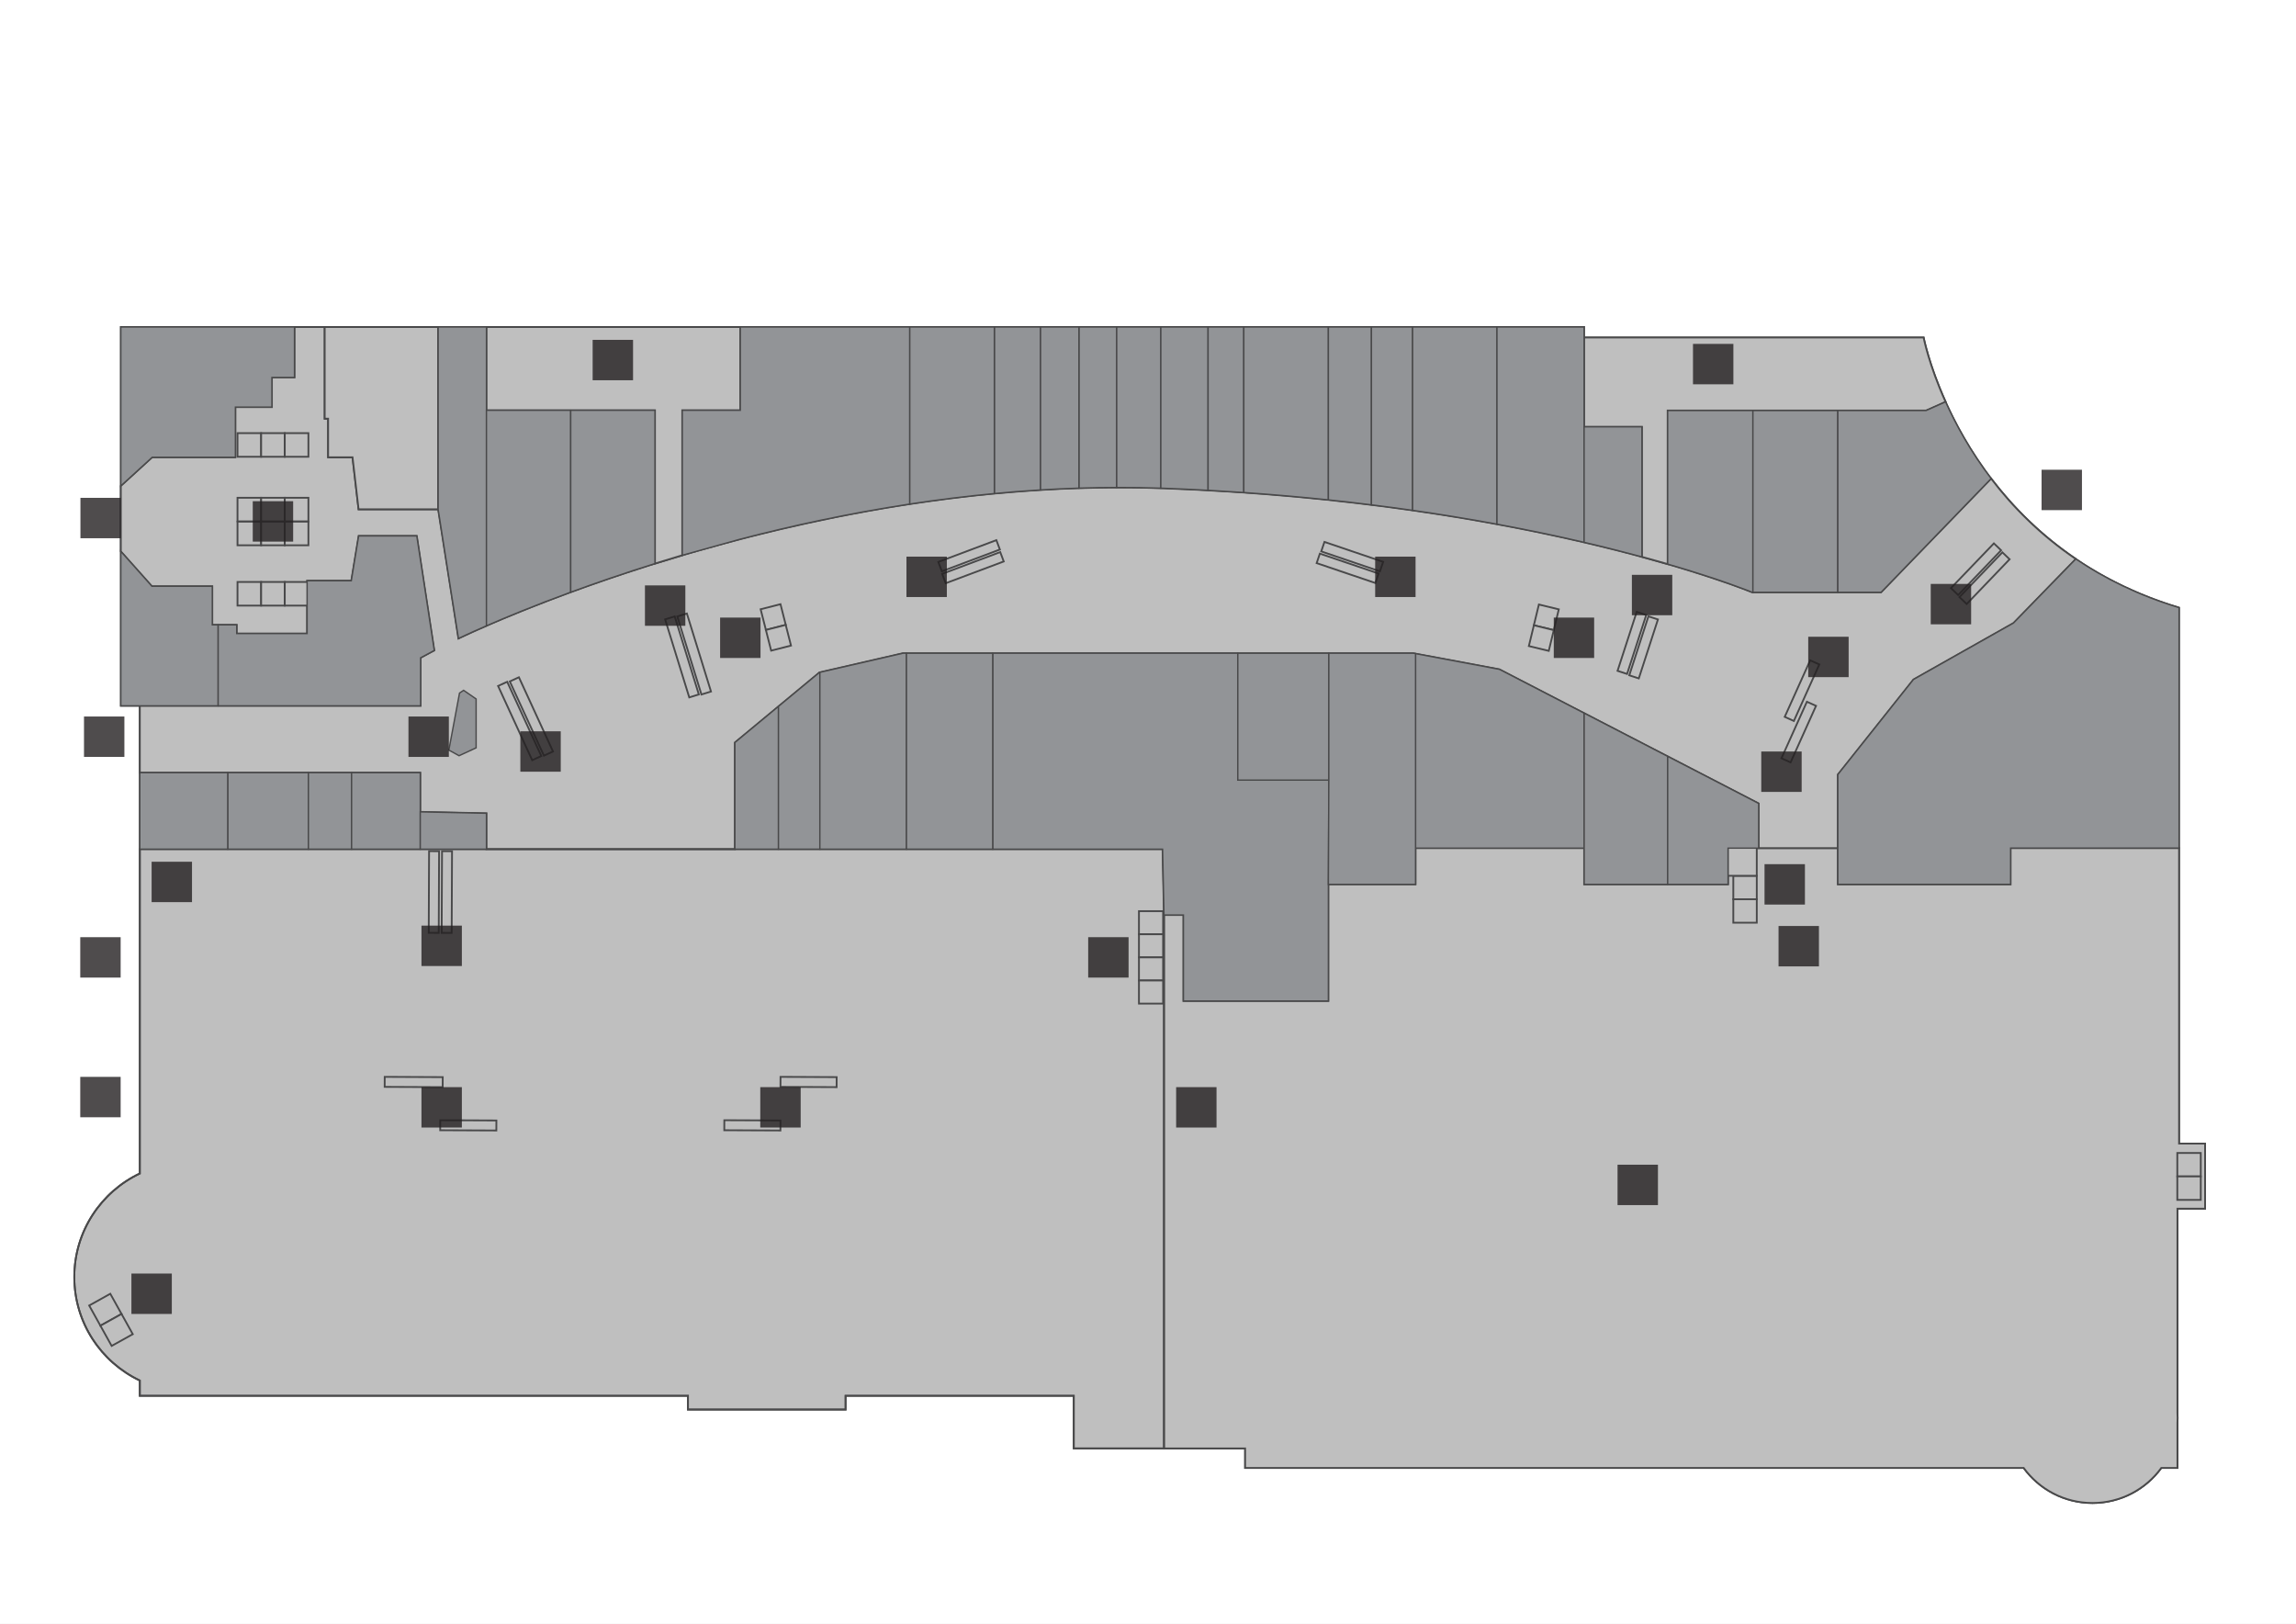
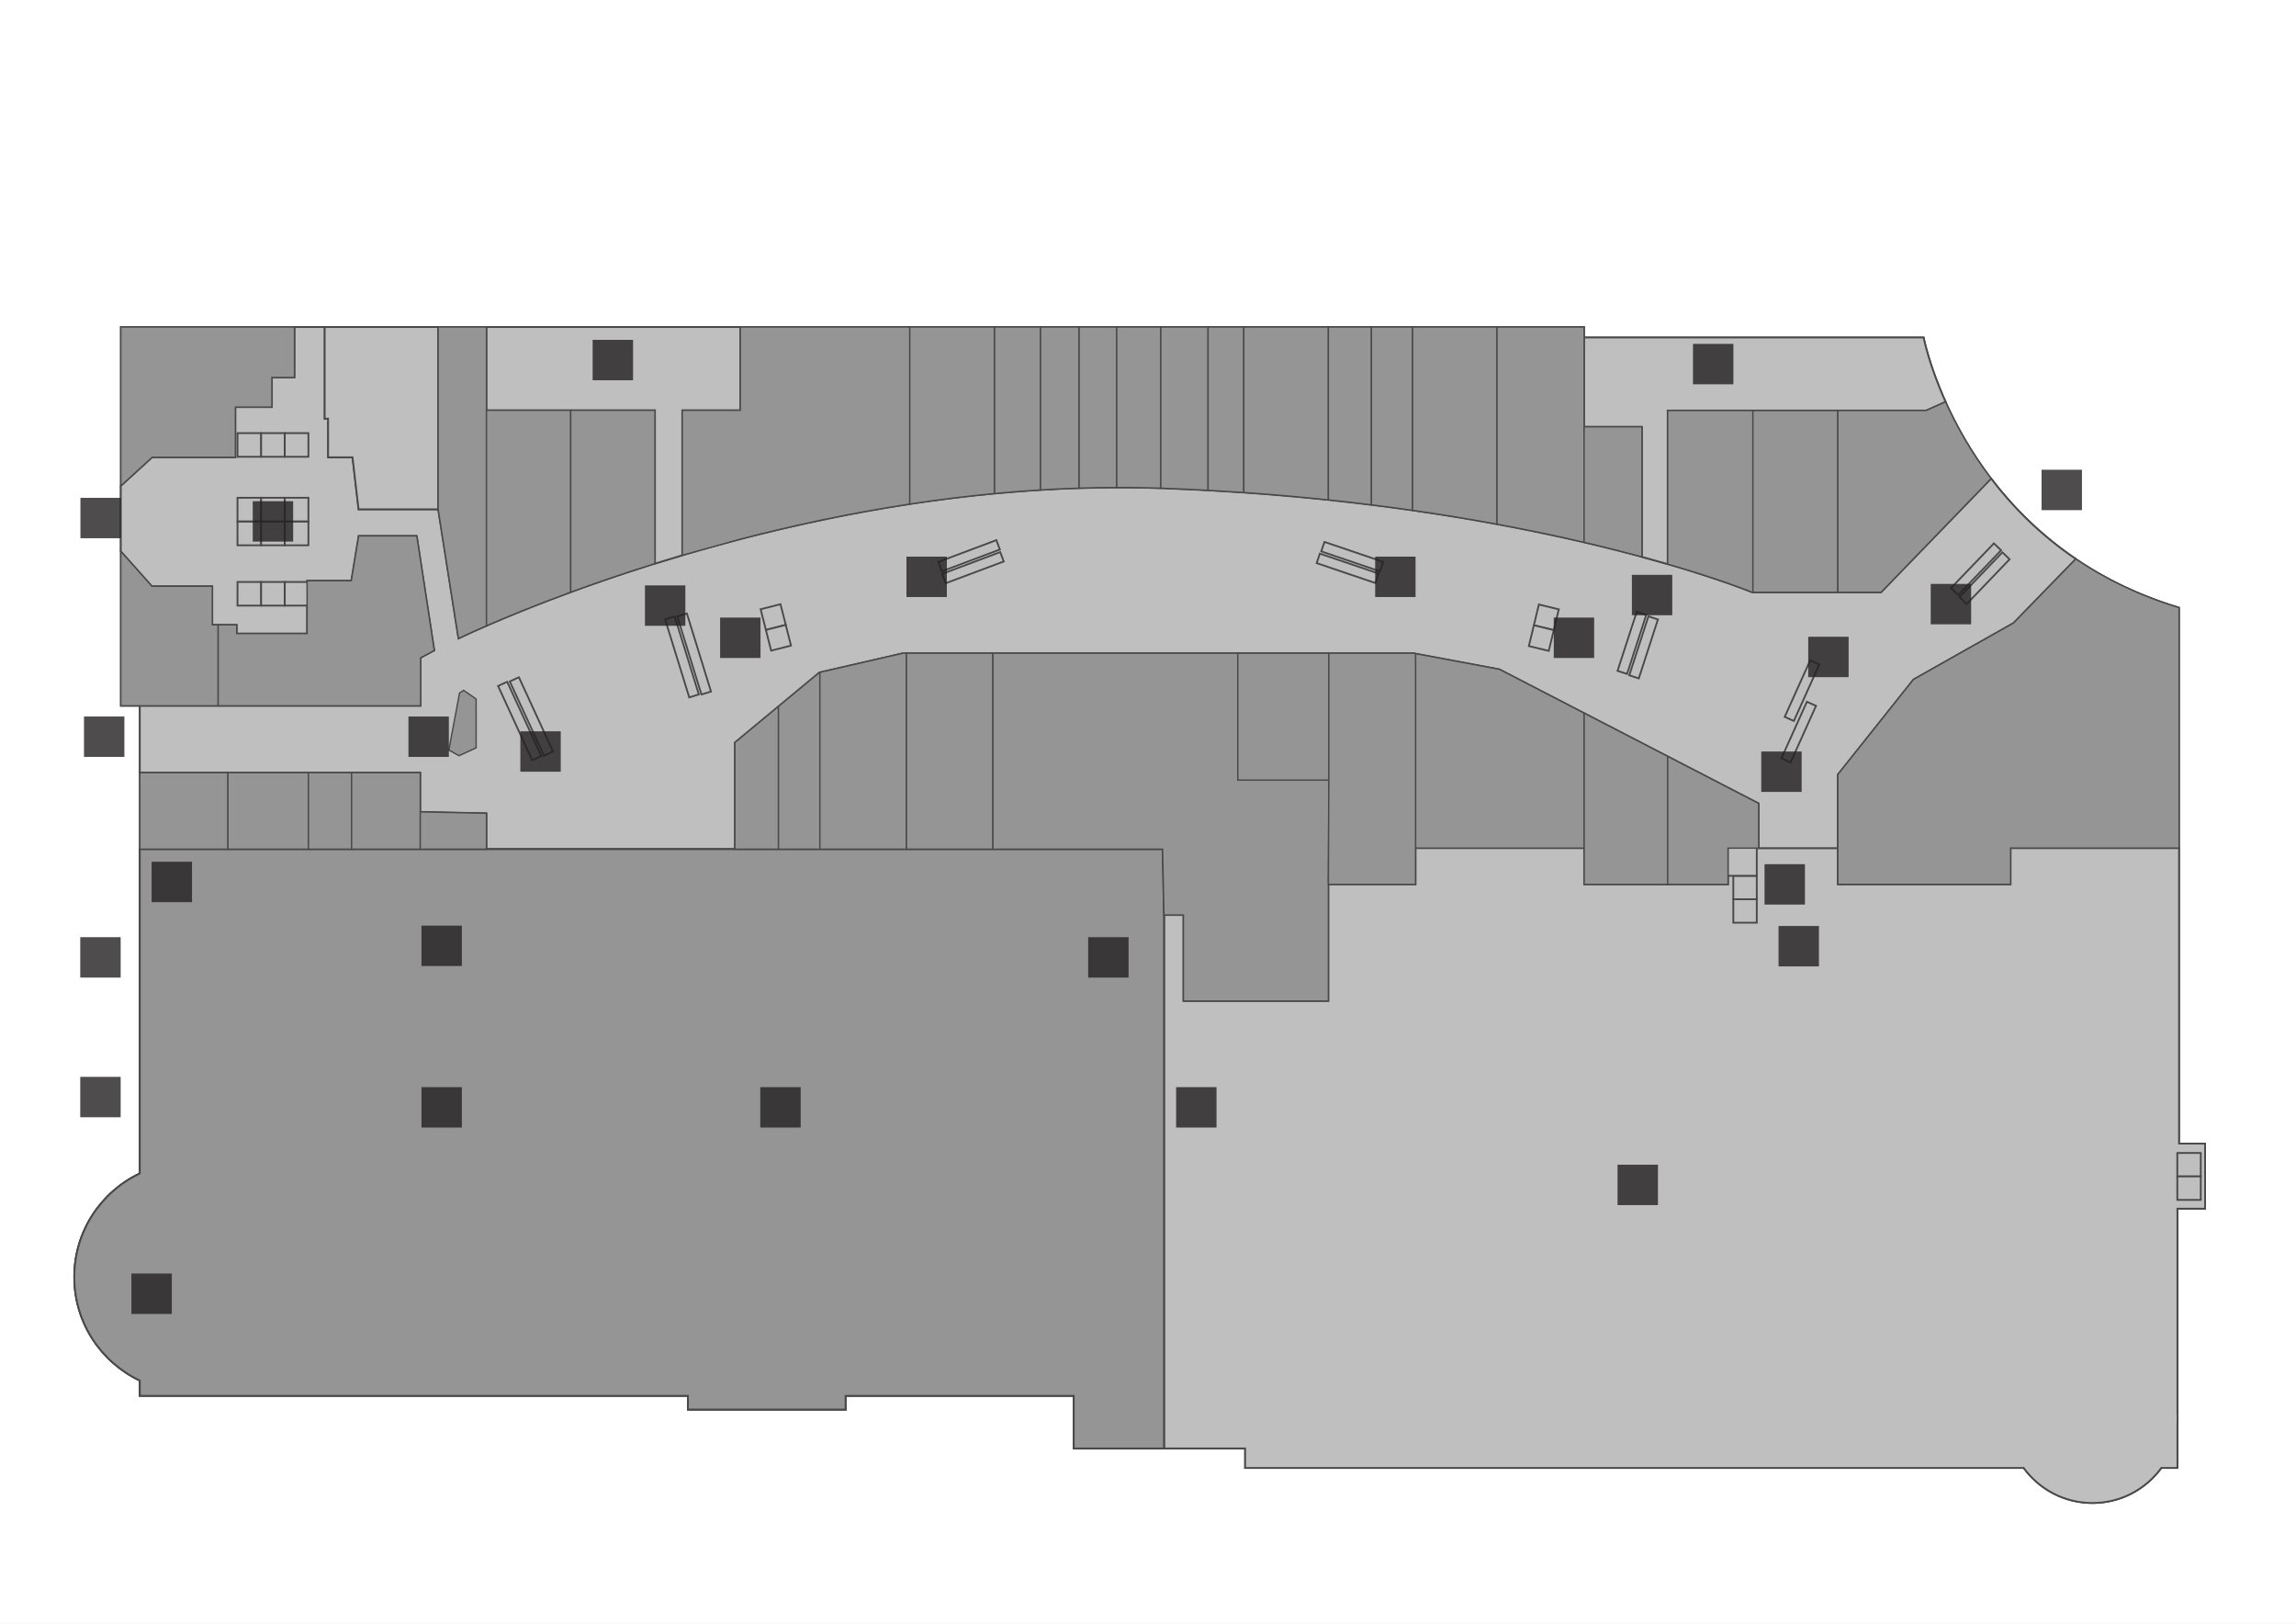
<svg xmlns="http://www.w3.org/2000/svg" version="1.1" id="Layer_1" x="0px" y="0px" width="841.89px" height="595.281px" viewBox="0 0 841.89 595.281" enable-background="new 0 0 841.89 595.281" xml:space="preserve">
  <g id="background">
    <rect fill="#FFFFFF" width="841.89" height="595.281" />
  </g>
  <g id="etc">
    <path fill="#BFBFBF" stroke="#49494A" stroke-width="0.66" stroke-miterlimit="10" d="M808.558,443.117v-23.863h-9.545V222.769   c-79.35-23.864-93.668-99.037-93.668-99.037H580.853v-3.843H44.302v138.875h6.96v171.458   c-14.196,6.732-24.017,21.189-24.017,37.947s9.82,31.217,24.017,37.949v5.605h200.991v5.037h57.805v-5.037h83.657v19.291h62.843   v7.158h285.479c5.676,7.785,14.859,12.85,25.229,12.85c10.371,0,19.557-5.064,25.23-12.85h5.918v-16.498   c0.037-0.615,0.061-1.236,0.061-1.861s-0.021-1.248-0.061-1.863v-74.836h10.145V443.117z" />
    <rect x="417.626" y="334.044" fill="#BFBFBF" stroke="#49494A" stroke-width="0.66" stroke-miterlimit="10" width="8.858" height="8.472" />
    <rect x="417.626" y="342.516" fill="#BFBFBF" stroke="#49494A" stroke-width="0.66" stroke-miterlimit="10" width="8.858" height="8.476" />
    <rect x="417.626" y="350.99" fill="#BFBFBF" stroke="#49494A" stroke-width="0.66" stroke-miterlimit="10" width="8.858" height="8.475" />
    <rect x="417.626" y="359.464" fill="#BFBFBF" stroke="#49494A" stroke-width="0.66" stroke-miterlimit="10" width="8.858" height="8.475" />
    <rect x="34.191" y="475.947" transform="matrix(-0.8738 0.4863 -0.4863 -0.8738 305.8929 880.9758)" fill="#BFBFBF" stroke="#49494A" stroke-width="0.66" stroke-miterlimit="10" width="8.859" height="8.474" />
    <rect x="38.346" y="483.353" transform="matrix(-0.8739 0.4862 -0.4862 -0.8739 317.2005 892.8861)" fill="#BFBFBF" stroke="#49494A" stroke-width="0.66" stroke-miterlimit="10" width="8.859" height="8.475" />
    <path fill="#BFBFBF" stroke="#49494A" stroke-width="0.66" stroke-miterlimit="10" d="M808.558,443.117v-23.863h-9.545V310.932   H737.25v13.289H673.89v-13.289h-40.25v13.289h-52.768v-13.289h-61.82v13.289h-31.969v42.753h-53.152v-31.518h-7.125v195.561h29.752   v7.158h285.48c5.674,7.785,14.857,12.85,25.229,12.85s19.557-5.064,25.229-12.85h5.92v-16.498c0.037-0.615,0.061-1.236,0.061-1.861   s-0.023-1.248-0.061-1.863v-74.836H808.558L808.558,443.117z" />
    <path fill="#BFBFBF" stroke="#49494A" stroke-width="0.66" stroke-miterlimit="10" d="M701.623,249.113l36.686-20.703   l22.848-23.481c-13.084-8.871-23.232-19.208-31.057-29.479l-40.352,41.694H642.5c0,0-79.73-33.125-215.693-38.131   c-135.964-5.008-258.704,55.079-258.704,55.079l-7.447-47.375h-29.176l-2.215-19.066h-8.955v-14.155h-1.252V119.89h-11.073v18.488   h-8.281v10.881H86.317v18.392H55.793l-11.491,10.495v23.999l11.395,12.786h22.147v14.155h8.955v3.178h25.806v-19.355h16.209   l2.696-16.434h21.312l6.42,41.983l-5.007,2.696v17.611H51.263v24.5h102.844v14.38l24.265,0.515v13.159h91.092v-39.094   l31.006-25.699l30.621-7.041h187.127l31.582,5.906l95.072,49.173v16.369h29.018V283.97L701.623,249.113z" />
    <path fill="#BFBFBF" stroke="#49494A" stroke-width="0.66" stroke-miterlimit="10" d="M706.244,150.51l7.158-3.193   c-6.172-13.716-8.059-23.585-8.059-23.585h-124.49v32.748h21.203v47.676c3.35,0.907,6.488,1.792,9.438,2.646V150.51H706.244z" />
    <rect x="279.605" y="222.491" transform="matrix(-0.2468 -0.9691 0.9691 -0.2468 134.2316 556.8279)" fill="#BFBFBF" stroke="#49494A" stroke-width="0.66" stroke-miterlimit="10" width="7.832" height="7.511" />
    <rect x="281.54" y="230.052" transform="matrix(-0.2469 -0.969 0.969 -0.2469 129.3577 568.1484)" fill="#BFBFBF" stroke="#49494A" stroke-width="0.66" stroke-miterlimit="10" width="7.83" height="7.51" />
    <rect x="563.063" y="222.582" transform="matrix(0.2352 -0.972 0.972 0.2352 213.6477 724.1846)" fill="#BFBFBF" stroke="#49494A" stroke-width="0.66" stroke-miterlimit="10" width="7.831" height="7.511" />
    <rect x="561.212" y="230.191" transform="matrix(0.2352 -0.972 0.972 0.2352 204.853 728.2147)" fill="#BFBFBF" stroke="#49494A" stroke-width="0.66" stroke-miterlimit="10" width="7.832" height="7.509" />
    <rect x="635.566" y="321.074" fill="#BFBFBF" stroke="#49494A" stroke-width="0.66" stroke-miterlimit="10" width="8.602" height="8.604" />
    <rect x="633.513" y="310.804" fill="#BFBFBF" stroke="#49494A" stroke-width="0.66" stroke-miterlimit="10" width="10.654" height="10.271" />
    <rect x="635.566" y="329.677" fill="#BFBFBF" stroke="#49494A" stroke-width="0.66" stroke-miterlimit="10" width="8.602" height="8.601" />
    <rect x="798.367" y="422.697" fill="#BFBFBF" stroke="#49494A" stroke-width="0.66" stroke-miterlimit="10" width="8.602" height="8.602" />
    <rect x="798.367" y="431.298" fill="#BFBFBF" stroke="#49494A" stroke-width="0.66" stroke-miterlimit="10" width="8.602" height="8.602" />
    <rect x="248.236" y="225.866" transform="matrix(-0.9554 0.2954 -0.2954 -0.9554 560.1274 397.0597)" fill="#BFBFBF" stroke="#49494A" stroke-width="0.66" stroke-miterlimit="10" width="3.671" height="29.947" />
    <rect x="252.696" y="224.805" transform="matrix(-0.9554 0.2954 -0.2954 -0.9554 568.5392 393.6591)" fill="#BFBFBF" stroke="#49494A" stroke-width="0.66" stroke-miterlimit="10" width="3.669" height="29.948" />
    <rect x="157.256" y="312.068" transform="matrix(-1 -0.0043 0.0043 -1 316.7892 654.7572)" fill="#BFBFBF" stroke="#49494A" stroke-width="0.66" stroke-miterlimit="10" width="3.671" height="29.948" />
    <rect x="162.025" y="312.067" transform="matrix(-1 -0.0045 0.0045 -1 326.2372 654.8201)" fill="#BFBFBF" stroke="#49494A" stroke-width="0.66" stroke-miterlimit="10" width="3.669" height="29.948" />
    <rect x="169.876" y="402.271" transform="matrix(-0.0045 1 -1 -0.0045 585.0477 242.7201)" fill="#BFBFBF" stroke="#49494A" stroke-width="0.66" stroke-miterlimit="10" width="3.671" height="20.586" />
    <rect x="274.041" y="402.269" transform="matrix(-0.0045 1 -1 -0.0045 689.6829 138.5542)" fill="#BFBFBF" stroke="#49494A" stroke-width="0.66" stroke-miterlimit="10" width="3.671" height="20.586" />
    <rect x="294.644" y="386.373" transform="matrix(-0.0045 1 -1 -0.0045 694.4823 101.9845)" fill="#BFBFBF" stroke="#49494A" stroke-width="0.66" stroke-miterlimit="10" width="3.671" height="20.586" />
    <rect x="149.871" y="386.057" transform="matrix(-0.0047 1 -1 -0.0047 549.103 246.8387)" fill="#BFBFBF" stroke="#49494A" stroke-width="0.66" stroke-miterlimit="10" width="3.67" height="21.277" />
    <rect x="354.915" y="196.746" transform="matrix(0.3512 0.9363 -0.9363 0.3512 426.3275 -199.0007)" fill="#BFBFBF" stroke="#49494A" stroke-width="0.66" stroke-miterlimit="10" width="3.671" height="22.729" />
    <rect x="353.509" y="192.365" transform="matrix(0.3515 0.9362 -0.9362 0.3515 421.1752 -200.5488)" fill="#BFBFBF" stroke="#49494A" stroke-width="0.66" stroke-miterlimit="10" width="3.67" height="22.731" />
    <rect x="492.284" y="196.985" transform="matrix(-0.3209 0.9471 -0.9471 -0.3209 850.0267 -192.7641)" fill="#BFBFBF" stroke="#49494A" stroke-width="0.66" stroke-miterlimit="10" width="3.67" height="22.729" />
    <rect x="494.002" y="192.727" transform="matrix(-0.3215 0.9469 -0.9469 -0.3215 848.4855 -199.8232)" fill="#BFBFBF" stroke="#49494A" stroke-width="0.66" stroke-miterlimit="10" width="3.67" height="22.73" />
    <rect x="600.809" y="225.973" transform="matrix(0.9512 0.3087 -0.3087 0.9512 102.7055 -174.4513)" fill="#BFBFBF" stroke="#49494A" stroke-width="0.66" stroke-miterlimit="10" width="3.669" height="22.731" />
    <rect x="658.922" y="241.802" transform="matrix(0.9119 0.4105 -0.4105 0.9119 162.1386 -248.9012)" fill="#BFBFBF" stroke="#49494A" stroke-width="0.66" stroke-miterlimit="10" width="3.671" height="22.732" />
    <rect x="657.723" y="256.985" transform="matrix(0.9119 0.4105 -0.4105 0.9119 168.2647 -247.071)" fill="#BFBFBF" stroke="#49494A" stroke-width="0.66" stroke-miterlimit="10" width="3.671" height="22.732" />
    <rect x="596.535" y="224.305" transform="matrix(0.9511 0.309 -0.309 0.9511 102.0851 -173.3388)" fill="#BFBFBF" stroke="#49494A" stroke-width="0.66" stroke-miterlimit="10" width="3.67" height="22.731" />
    <rect x="725.863" y="200.599" transform="matrix(0.7215 0.6924 -0.6924 0.7215 349.4103 -444.8243)" fill="#BFBFBF" stroke="#49494A" stroke-width="0.66" stroke-miterlimit="10" width="3.671" height="22.733" />
    <rect x="722.711" y="197.275" transform="matrix(0.7213 0.6927 -0.6927 0.7213 346.4708 -443.7061)" fill="#BFBFBF" stroke="#49494A" stroke-width="0.66" stroke-miterlimit="10" width="3.669" height="22.732" />
    <rect x="188.742" y="249.359" transform="matrix(-0.9086 0.4178 -0.4178 -0.9086 474.1576 424.8752)" fill="#BFBFBF" stroke="#49494A" stroke-width="0.66" stroke-miterlimit="10" width="3.671" height="29.947" />
    <rect x="193.016" y="247.714" transform="matrix(-0.9086 0.4177 -0.4177 -0.9086 481.6215 419.9563)" fill="#BFBFBF" stroke="#49494A" stroke-width="0.66" stroke-miterlimit="10" width="3.669" height="29.947" />
    <rect x="87.087" y="182.49" fill="#BFBFBF" stroke="#49494A" stroke-width="0.66" stroke-miterlimit="10" width="8.667" height="8.666" />
    <rect x="95.754" y="182.49" fill="#BFBFBF" stroke="#49494A" stroke-width="0.66" stroke-miterlimit="10" width="8.666" height="8.666" />
    <rect x="104.42" y="182.49" fill="#BFBFBF" stroke="#49494A" stroke-width="0.66" stroke-miterlimit="10" width="8.667" height="8.666" />
    <rect x="87.087" y="158.791" fill="#BFBFBF" stroke="#49494A" stroke-width="0.66" stroke-miterlimit="10" width="8.667" height="8.667" />
    <rect x="95.754" y="158.791" fill="#BFBFBF" stroke="#49494A" stroke-width="0.66" stroke-miterlimit="10" width="8.666" height="8.667" />
    <rect x="104.42" y="158.791" fill="#BFBFBF" stroke="#49494A" stroke-width="0.66" stroke-miterlimit="10" width="8.667" height="8.667" />
    <rect x="87.087" y="191.242" fill="#BFBFBF" stroke="#49494A" stroke-width="0.66" stroke-miterlimit="10" width="8.667" height="8.666" />
    <rect x="95.754" y="191.242" fill="#BFBFBF" stroke="#49494A" stroke-width="0.66" stroke-miterlimit="10" width="8.666" height="8.666" />
    <rect x="104.42" y="191.242" fill="#BFBFBF" stroke="#49494A" stroke-width="0.66" stroke-miterlimit="10" width="8.667" height="8.666" />
    <rect x="87.087" y="213.356" fill="#BFBFBF" stroke="#49494A" stroke-width="0.66" stroke-miterlimit="10" width="8.667" height="8.666" />
    <rect x="95.754" y="213.356" fill="#BFBFBF" stroke="#49494A" stroke-width="0.66" stroke-miterlimit="10" width="8.666" height="8.666" />
    <rect x="104.42" y="213.356" fill="#BFBFBF" stroke="#49494A" stroke-width="0.66" stroke-miterlimit="10" width="8.667" height="8.666" />
    <path fill="#BFBFBF" stroke="#49494A" stroke-width="0.66" stroke-miterlimit="10" d="M271.455,150.416v-30.527h-93.083v30.527   h61.794v56.197c3.247-1.015,6.583-2.03,10-3.04v-53.157H271.455z" />
    <polygon fill="#BFBFBF" stroke="#49494A" stroke-width="0.66" stroke-miterlimit="10" points="120.309,153.495 120.309,167.65    129.264,167.65 131.479,186.716 160.655,186.716 160.655,119.889 119.057,119.889 119.057,153.495  " />
    <path fill="none" stroke="#49494A" stroke-width="0.66" stroke-miterlimit="10" d="M51.263,311.317v118.905   c-14.196,6.732-24.017,21.189-24.017,37.947s9.82,31.217,24.017,37.949v5.605h200.991v5.037h57.805v-5.037h83.657v19.291h33.09   V335.455l-0.514-24.14H51.263V311.317z" />
  </g>
  <g id="rooms">
-     <polygon id="r100" fill="#929497" stroke="#49494A" stroke-width="0.5" stroke-miterlimit="10" points="86.317,167.65    86.317,149.258 99.702,149.258 99.702,138.377 107.983,138.377 107.983,119.889 44.302,119.889 44.302,178.145 55.793,167.65  " />
-     <path id="r121-123" fill="#929497" stroke="#49494A" stroke-width="0.5" stroke-miterlimit="10" d="M761.154,204.929   l-22.846,23.481l-36.688,20.703l-27.73,34.856v26.961v13.289h63.359v-13.289h61.762v-88.163   C784.248,218.329,771.74,212.108,761.154,204.929z" />
-     <path id="r110-1" fill="#929497" stroke="#49494A" stroke-width="0.5" stroke-miterlimit="10" d="M364.601,119.889v61.054   c5.596-0.531,11.248-0.974,16.948-1.323v-59.731H364.601z" />
-     <path id="r111-2" fill="#929497" stroke="#49494A" stroke-width="0.5" stroke-miterlimit="10" d="M395.605,119.889v59.071   c4.599-0.148,9.223-0.229,13.867-0.24v-58.831H395.605z" />
-     <path id="r110-2-111-1" fill="#929497" stroke="#49494A" stroke-width="0.5" stroke-miterlimit="10" d="M381.549,119.889v59.731   c4.655-0.286,9.342-0.508,14.059-0.66v-59.071H381.549z" />
-     <path id="r112-1" fill="#929497" stroke="#49494A" stroke-width="0.5" stroke-miterlimit="10" d="M409.473,119.889v58.831   c5.366-0.013,10.761,0.069,16.177,0.254v-59.085H409.473z" />
-     <path id="r106-108" fill="#929497" stroke="#49494A" stroke-width="0.5" stroke-miterlimit="10" d="M271.455,119.889v30.527   h-21.288v53.157l21.288-5.917c19.022-4.945,39.947-9.476,62.14-12.865v-64.902H271.455z" />
-     <path id="r109" fill="#929497" stroke="#49494A" stroke-width="0.5" stroke-miterlimit="10" d="M333.595,119.889v64.902   c10.095-1.542,20.448-2.848,31.006-3.848v-61.054H333.595z" />
-     <path id="r112-1_1_" fill="#929497" stroke="#49494A" stroke-width="0.5" stroke-miterlimit="10" d="M425.65,119.889v59.085   c0.385,0.013,0.77,0.024,1.154,0.039c5.488,0.202,10.873,0.455,16.178,0.744v-59.868H425.65L425.65,119.889z" />
-     <path id="r104-2" fill="#929497" stroke="#49494A" stroke-width="0.5" stroke-miterlimit="10" d="M160.655,119.889v66.827   l7.447,47.375c0,0,3.608-1.766,10.271-4.667V119.889H160.655z" />
-     <path id="r112-2" fill="#929497" stroke="#49494A" stroke-width="0.5" stroke-miterlimit="10" d="M442.982,119.889v59.868   c4.43,0.242,8.797,0.512,13.096,0.81v-60.678H442.982z" />
-     <path id="r115" fill="#929497" stroke="#49494A" stroke-width="0.5" stroke-miterlimit="10" d="M517.896,119.889v67.198   c11.016,1.578,21.352,3.294,31.008,5.079v-72.277H517.896z" />
-     <path id="r113" fill="#929497" stroke="#49494A" stroke-width="0.5" stroke-miterlimit="10" d="M456.078,119.889v60.678   c10.752,0.745,21.094,1.656,31.006,2.7V119.89L456.078,119.889L456.078,119.889z" />
-     <path id="r114-1" fill="#929497" stroke="#49494A" stroke-width="0.5" stroke-miterlimit="10" d="M487.083,119.889v63.377   c5.391,0.567,10.656,1.173,15.793,1.812v-65.189H487.083z" />
-     <path id="r114-2" fill="#929497" stroke="#49494A" stroke-width="0.5" stroke-miterlimit="10" d="M502.876,119.889v65.189   c5.135,0.639,10.145,1.31,15.021,2.009v-67.198H502.876L502.876,119.889z" />
-     <polygon id="r134-2" fill="#929497" stroke="#49494A" stroke-width="0.5" stroke-miterlimit="10" points="269.464,272.223    269.464,311.317 285.447,311.317 285.447,258.976  " />
-     <polygon id="r134-1" fill="#929497" stroke="#49494A" stroke-width="0.5" stroke-miterlimit="10" points="300.471,246.524    285.447,258.976 285.447,311.317 300.625,311.317 300.625,246.489  " />
-     <polygon id="r129-131" fill="#929497" stroke="#49494A" stroke-width="0.5" stroke-miterlimit="10" points="453.875,286    453.875,239.483 364,239.483 364,311.317 426.292,311.317 426.806,335.457 433.931,335.457 433.931,366.974 487.083,366.974    487.083,324.221 487.25,286  " />
+     <path id="central-department-store" fill="#959595" stroke="#49494A" stroke-width="0.66" stroke-miterlimit="10" d="M51.263,311.317v118.905   c-14.196,6.732-24.017,21.189-24.017,37.947s9.82,31.217,24.017,37.949v5.605h200.991v5.037h57.805v-5.037h83.657v19.291h33.09   V335.455l-0.514-24.14H51.263V311.317z" />
+     <polygon id="r100" fill="#959595" stroke="#49494A" stroke-width="0.5" stroke-miterlimit="10" points="86.317,167.65    86.317,149.258 99.702,149.258 99.702,138.377 107.983,138.377 107.983,119.889 44.302,119.889 44.302,178.145 55.793,167.65  " />
+     <path id="r121-123" fill="#959595" stroke="#49494A" stroke-width="0.5" stroke-miterlimit="10" d="M761.154,204.929   l-22.846,23.481l-36.688,20.703l-27.73,34.856v26.961v13.289h63.359v-13.289h61.762v-88.163   C784.248,218.329,771.74,212.108,761.154,204.929z" />
+     <path id="r110-1" fill="#959595" stroke="#49494A" stroke-width="0.5" stroke-miterlimit="10" d="M364.601,119.889v61.054   c5.596-0.531,11.248-0.974,16.948-1.323v-59.731H364.601z" />
+     <path id="r111-2" fill="#959595" stroke="#49494A" stroke-width="0.5" stroke-miterlimit="10" d="M395.605,119.889v59.071   c4.599-0.148,9.223-0.229,13.867-0.24v-58.831H395.605z" />
+     <path id="r110-2-111-1" fill="#959595" stroke="#49494A" stroke-width="0.5" stroke-miterlimit="10" d="M381.549,119.889v59.731   c4.655-0.286,9.342-0.508,14.059-0.66v-59.071H381.549z" />
+     <path id="r112-1" fill="#959595" stroke="#49494A" stroke-width="0.5" stroke-miterlimit="10" d="M409.473,119.889v58.831   c5.366-0.013,10.761,0.069,16.177,0.254v-59.085H409.473z" />
+     <path id="r106-108" fill="#959595" stroke="#49494A" stroke-width="0.5" stroke-miterlimit="10" d="M271.455,119.889v30.527   h-21.288v53.157l21.288-5.917c19.022-4.945,39.947-9.476,62.14-12.865v-64.902H271.455z" />
+     <path id="r109" fill="#959595" stroke="#49494A" stroke-width="0.5" stroke-miterlimit="10" d="M333.595,119.889v64.902   c10.095-1.542,20.448-2.848,31.006-3.848v-61.054H333.595z" />
+     <path id="r112-1_1_" fill="#959595" stroke="#49494A" stroke-width="0.5" stroke-miterlimit="10" d="M425.65,119.889v59.085   c0.385,0.013,0.77,0.024,1.154,0.039c5.488,0.202,10.873,0.455,16.178,0.744v-59.868H425.65L425.65,119.889z" />
+     <path id="r104-2" fill="#959595" stroke="#49494A" stroke-width="0.5" stroke-miterlimit="10" d="M160.655,119.889v66.827   l7.447,47.375c0,0,3.608-1.766,10.271-4.667V119.889H160.655z" />
+     <path id="r112-2" fill="#959595" stroke="#49494A" stroke-width="0.5" stroke-miterlimit="10" d="M442.982,119.889v59.868   c4.43,0.242,8.797,0.512,13.096,0.81v-60.678H442.982z" />
+     <path id="r115" fill="#959595" stroke="#49494A" stroke-width="0.5" stroke-miterlimit="10" d="M517.896,119.889v67.198   c11.016,1.578,21.352,3.294,31.008,5.079v-72.277H517.896z" />
+     <path id="r113" fill="#959595" stroke="#49494A" stroke-width="0.5" stroke-miterlimit="10" d="M456.078,119.889v60.678   c10.752,0.745,21.094,1.656,31.006,2.7V119.89L456.078,119.889L456.078,119.889z" />
+     <path id="r114-1" fill="#959595" stroke="#49494A" stroke-width="0.5" stroke-miterlimit="10" d="M487.083,119.889v63.377   c5.391,0.567,10.656,1.173,15.793,1.812v-65.189H487.083z" />
+     <path id="r114-2" fill="#959595" stroke="#49494A" stroke-width="0.5" stroke-miterlimit="10" d="M502.876,119.889v65.189   c5.135,0.639,10.145,1.31,15.021,2.009v-67.198H502.876L502.876,119.889z" />
+     <polygon id="r134-2" fill="#959595" stroke="#49494A" stroke-width="0.5" stroke-miterlimit="10" points="269.464,272.223    269.464,311.317 285.447,311.317 285.447,258.976  " />
+     <polygon id="r134-1" fill="#959595" stroke="#49494A" stroke-width="0.5" stroke-miterlimit="10" points="300.471,246.524    285.447,258.976 285.447,311.317 300.625,311.317 300.625,246.489  " />
+     <polygon id="r129-131" fill="#959595" stroke="#49494A" stroke-width="0.5" stroke-miterlimit="10" points="453.875,286    453.875,239.483 364,239.483 364,311.317 426.292,311.317 426.806,335.457 433.931,335.457 433.931,366.974 487.083,366.974    487.083,324.221 487.25,286  " />
    <g id="r132-1-132-2-133">
-       <polygon fill="#929497" stroke="#49494A" stroke-width="0.5" stroke-miterlimit="10" points="331.091,239.483     300.625,246.489 300.625,311.317 332.375,311.317 332.375,239.483  " />
-       <rect x="332.375" y="239.483" fill="#929497" stroke="#49494A" stroke-width="0.5" stroke-miterlimit="10" width="31.625" height="71.834" />
+       <polygon fill="#959595" stroke="#49494A" stroke-width="0.5" stroke-miterlimit="10" points="331.091,239.483     300.625,246.489 300.625,311.317 332.375,311.317 332.375,239.483  " />
+       <rect x="332.375" y="239.483" fill="#959595" stroke="#49494A" stroke-width="0.5" stroke-miterlimit="10" width="31.625" height="71.834" />
    </g>
-     <polygon id="r125-126" fill="#929497" stroke="#49494A" stroke-width="0.5" stroke-miterlimit="10" points="549.802,245.389    549.375,245.31 519.052,239.639 519.052,310.932 549.375,310.932 580.873,310.932 580.873,261.459  " />
-     <polygon id="r124-2" fill="#929497" stroke="#49494A" stroke-width="0.5" stroke-miterlimit="10" points="580.873,261.459    580.873,310.932 580.873,324.221 611.5,324.221 611.5,277.301  " />
-     <polygon id="r124-1" fill="#929497" stroke="#49494A" stroke-width="0.5" stroke-miterlimit="10" points="611.5,277.301    611.5,324.221 633.64,324.221 633.64,310.932 644.875,310.932 644.875,294.563  " />
-     <polygon fill="#929497" stroke="#49494A" stroke-width="0.5" stroke-miterlimit="10" points="164.583,275 168.333,277.056    174.583,274.167 174.583,256.25 170,253.083 168.5,254.083  " />
-     <polygon id="r101-1-101-2" fill="#929497" stroke="#49494A" stroke-width="0.5" stroke-miterlimit="10" points="77.844,229.084    77.844,214.929 61.25,214.929 55.697,214.929 44.302,202.143 44.302,258.765 51.263,258.765 61.25,258.765 80,258.765 80,229.084     " />
-     <polygon id="r102" fill="#929497" stroke="#49494A" stroke-width="0.5" stroke-miterlimit="10" points="154.236,258.765    154.236,241.153 159.243,238.457 152.823,196.474 131.511,196.474 128.814,212.907 112.605,212.907 112.605,232.262    86.799,232.262 86.799,229.084 80,229.084 80,258.765  " />
-     <rect id="r135-3" x="83.5" y="283.264" fill="#929497" stroke="#49494A" stroke-width="0.5" stroke-miterlimit="10" width="29.587" height="28.053" />
-     <rect id="r135-4" x="51.263" y="283.264" fill="#929497" stroke="#49494A" stroke-width="0.5" stroke-miterlimit="10" width="32.237" height="28.053" />
-     <path id="r118" fill="#929497" stroke="#49494A" stroke-width="0.5" stroke-miterlimit="10" d="M611.494,150.51v56.293   c20.275,5.887,31.006,10.341,31.006,10.341h0.25V150.51H611.494z" />
-     <rect id="r119" x="642.75" y="150.51" fill="#929497" stroke="#49494A" stroke-width="0.5" stroke-miterlimit="10" width="31.141" height="66.634" />
-     <path id="r120" fill="#929497" stroke="#49494A" stroke-width="0.5" stroke-miterlimit="10" d="M730.099,175.45   c-7.543-9.903-12.922-19.737-16.697-28.133l-7.156,3.193H673.89v66.634h15.857L730.099,175.45z" />
-     <path id="r116" fill="#929497" stroke="#49494A" stroke-width="0.5" stroke-miterlimit="10" d="M580.853,156.48v-32.748v-3.843   h-31.949v72.277c11.666,2.156,22.316,4.412,31.918,6.65l0.031-0.149V156.48z" />
-     <path id="r117" fill="#929497" stroke="#49494A" stroke-width="0.5" stroke-miterlimit="10" d="M602.056,156.48h-21.203v42.187   l-0.031,0.149c7.777,1.813,14.869,3.614,21.234,5.339V156.48L602.056,156.48z" />
-     <rect id="r128" x="453.875" y="239.483" fill="#929497" stroke="#49494A" stroke-width="0.5" stroke-miterlimit="10" width="33.375" height="46.517" />
-     <polygon id="r127" fill="#929497" stroke="#49494A" stroke-width="0.5" stroke-miterlimit="10" points="518.218,239.483    487.25,239.483 487.25,286 487.083,324.221 519.052,324.221 519.052,310.932 519.052,239.639  " />
-     <rect id="r135-2b" x="113.087" y="283.264" fill="#929497" stroke="#49494A" stroke-width="0.5" stroke-miterlimit="10" width="15.832" height="28.053" />
-     <polygon id="r135-2-a" fill="#929497" stroke="#49494A" stroke-width="0.5" stroke-miterlimit="10" points="144.75,283.264    128.918,283.264 128.918,311.317 144.75,311.317 154.107,311.317 154.107,297.644 154.107,283.264  " />
-     <polygon id="r135-1" fill="#929497" stroke="#49494A" stroke-width="0.5" stroke-miterlimit="10" points="178.372,298.158    154.107,297.644 154.107,311.317 178.372,311.317  " />
-     <path id="r104-3" fill="#929497" stroke="#49494A" stroke-width="0.5" stroke-miterlimit="10" d="M178.372,150.416v79.008   c7.074-3.08,17.594-7.439,30.897-12.324v-66.685L178.372,150.416L178.372,150.416z" />
-     <path id="r105" fill="#929497" stroke="#49494A" stroke-width="0.5" stroke-miterlimit="10" d="M209.27,150.416v66.685   c9.074-3.332,19.443-6.907,30.897-10.488v-56.197H209.27z" />
+     <polygon id="r125-126" fill="#959595" stroke="#49494A" stroke-width="0.5" stroke-miterlimit="10" points="549.802,245.389    549.375,245.31 519.052,239.639 519.052,310.932 549.375,310.932 580.873,310.932 580.873,261.459  " />
+     <polygon id="r124-2" fill="#959595" stroke="#49494A" stroke-width="0.5" stroke-miterlimit="10" points="580.873,261.459    580.873,310.932 580.873,324.221 611.5,324.221 611.5,277.301  " />
+     <polygon id="r124-1" fill="#959595" stroke="#49494A" stroke-width="0.5" stroke-miterlimit="10" points="611.5,277.301    611.5,324.221 633.64,324.221 633.64,310.932 644.875,310.932 644.875,294.563  " />
+     <polygon fill="#959595" stroke="#49494A" stroke-width="0.5" stroke-miterlimit="10" points="164.583,275 168.333,277.056    174.583,274.167 174.583,256.25 170,253.083 168.5,254.083  " />
+     <polygon id="r101-1-101-2" fill="#959595" stroke="#49494A" stroke-width="0.5" stroke-miterlimit="10" points="77.844,229.084    77.844,214.929 61.25,214.929 55.697,214.929 44.302,202.143 44.302,258.765 51.263,258.765 61.25,258.765 80,258.765 80,229.084     " />
+     <polygon id="r102" fill="#959595" stroke="#49494A" stroke-width="0.5" stroke-miterlimit="10" points="154.236,258.765    154.236,241.153 159.243,238.457 152.823,196.474 131.511,196.474 128.814,212.907 112.605,212.907 112.605,232.262    86.799,232.262 86.799,229.084 80,229.084 80,258.765  " />
+     <rect id="r135-3" x="83.5" y="283.264" fill="#959595" stroke="#49494A" stroke-width="0.5" stroke-miterlimit="10" width="29.587" height="28.053" />
+     <rect id="r135-4" x="51.263" y="283.264" fill="#959595" stroke="#49494A" stroke-width="0.5" stroke-miterlimit="10" width="32.237" height="28.053" />
+     <path id="r118" fill="#959595" stroke="#49494A" stroke-width="0.5" stroke-miterlimit="10" d="M611.494,150.51v56.293   c20.275,5.887,31.006,10.341,31.006,10.341h0.25V150.51H611.494z" />
+     <rect id="r119" x="642.75" y="150.51" fill="#959595" stroke="#49494A" stroke-width="0.5" stroke-miterlimit="10" width="31.141" height="66.634" />
+     <path id="r120" fill="#959595" stroke="#49494A" stroke-width="0.5" stroke-miterlimit="10" d="M730.099,175.45   c-7.543-9.903-12.922-19.737-16.697-28.133l-7.156,3.193H673.89v66.634h15.857L730.099,175.45z" />
+     <path id="r116" fill="#959595" stroke="#49494A" stroke-width="0.5" stroke-miterlimit="10" d="M580.853,156.48v-32.748v-3.843   h-31.949v72.277c11.666,2.156,22.316,4.412,31.918,6.65l0.031-0.149V156.48z" />
+     <path id="r117" fill="#959595" stroke="#49494A" stroke-width="0.5" stroke-miterlimit="10" d="M602.056,156.48h-21.203v42.187   l-0.031,0.149c7.777,1.813,14.869,3.614,21.234,5.339V156.48L602.056,156.48z" />
+     <rect id="r128" x="453.875" y="239.483" fill="#959595" stroke="#49494A" stroke-width="0.5" stroke-miterlimit="10" width="33.375" height="46.517" />
+     <polygon id="r127" fill="#959595" stroke="#49494A" stroke-width="0.5" stroke-miterlimit="10" points="518.218,239.483    487.25,239.483 487.25,286 487.083,324.221 519.052,324.221 519.052,310.932 519.052,239.639  " />
+     <rect id="r135-2b" x="113.087" y="283.264" fill="#959595" stroke="#49494A" stroke-width="0.5" stroke-miterlimit="10" width="15.832" height="28.053" />
+     <polygon id="r135-2-a" fill="#959595" stroke="#49494A" stroke-width="0.5" stroke-miterlimit="10" points="144.75,283.264    128.918,283.264 128.918,311.317 144.75,311.317 154.107,311.317 154.107,297.644 154.107,283.264  " />
+     <polygon id="r135-1" fill="#959595" stroke="#49494A" stroke-width="0.5" stroke-miterlimit="10" points="178.372,298.158    154.107,297.644 154.107,311.317 178.372,311.317  " />
+     <path id="r104-3" fill="#959595" stroke="#49494A" stroke-width="0.5" stroke-miterlimit="10" d="M178.372,150.416v79.008   c7.074-3.08,17.594-7.439,30.897-12.324v-66.685L178.372,150.416L178.372,150.416z" />
+     <path id="r105" fill="#959595" stroke="#49494A" stroke-width="0.5" stroke-miterlimit="10" d="M209.27,150.416v66.685   c9.074-3.332,19.443-6.907,30.897-10.488v-56.197H209.27z" />
  </g>
  <g id="signs">
    <rect id="information" x="149.772" y="262.684" opacity="0.8" fill="#231F20" enable-background="new    " width="14.811" height="14.811" />
    <g id="elevator">
      <rect x="92.682" y="183.75" opacity="0.8" fill="#231F20" enable-background="new    " width="14.811" height="14.811" />
      <rect x="264.049" y="226.414" opacity="0.8" fill="#231F20" enable-background="new    " width="14.811" height="14.811" />
      <rect x="569.728" y="226.415" opacity="0.8" fill="#231F20" enable-background="new    " width="14.812" height="14.811" />
      <rect x="647.013" y="316.816" opacity="0.8" fill="#231F20" enable-background="new    " width="14.811" height="14.811" />
      <rect x="399.013" y="343.585" opacity="0.8" fill="#231F20" enable-background="new    " width="14.812" height="14.811" />
      <rect x="48.189" y="466.904" opacity="0.8" fill="#231F20" enable-background="new    " width="14.811" height="14.811" />
    </g>
    <g id="toilet">
      <rect x="217.313" y="124.595" opacity="0.8" fill="#231F20" enable-background="new    " width="14.811" height="14.812" />
      <rect x="55.595" y="315.927" opacity="0.8" fill="#231F20" enable-background="new    " width="14.811" height="14.812" />
      <rect x="620.781" y="126.078" opacity="0.8" fill="#231F20" enable-background="new    " width="14.811" height="14.811" />
    </g>
    <g id="escalator">
      <rect x="190.8" y="268.109" opacity="0.8" fill="#231F20" enable-background="new    " width="14.811" height="14.811" />
      <rect x="236.49" y="214.617" opacity="0.8" fill="#231F20" enable-background="new    " width="14.811" height="14.811" />
      <rect x="154.542" y="398.563" opacity="0.8" fill="#231F20" enable-background="new    " width="14.811" height="14.812" />
      <rect x="154.542" y="339.348" opacity="0.8" fill="#231F20" enable-background="new    " width="14.811" height="14.812" />
      <rect x="278.775" y="398.562" opacity="0.8" fill="#231F20" enable-background="new    " width="14.811" height="14.811" />
      <rect x="332.375" y="204.069" opacity="0.8" fill="#231F20" enable-background="new    " width="14.811" height="14.811" />
      <rect x="504.242" y="204.069" opacity="0.8" fill="#231F20" enable-background="new    " width="14.811" height="14.811" />
      <rect x="598.373" y="210.744" opacity="0.8" fill="#231F20" enable-background="new    " width="14.811" height="14.811" />
      <rect x="663.039" y="233.441" opacity="0.8" fill="#231F20" enable-background="new    " width="14.811" height="14.811" />
      <rect x="645.812" y="275.514" opacity="0.8" fill="#231F20" enable-background="new    " width="14.812" height="14.811" />
      <rect x="707.96" y="214.072" opacity="0.8" fill="#231F20" enable-background="new    " width="14.811" height="14.811" />
    </g>
    <g id="lift">
      <rect x="30.8" y="262.684" opacity="0.8" fill="#231F20" enable-background="new    " width="14.811" height="14.811" />
      <rect x="29.492" y="182.515" opacity="0.8" fill="#231F20" enable-background="new    " width="14.811" height="14.811" />
      <rect x="29.428" y="343.585" opacity="0.8" fill="#231F20" enable-background="new    " width="14.811" height="14.812" />
      <rect x="29.428" y="394.796" opacity="0.8" fill="#231F20" enable-background="new    " width="14.811" height="14.811" />
      <rect x="748.593" y="172.215" opacity="0.8" fill="#231F20" enable-background="new    " width="14.812" height="14.811" />
      <rect x="652.152" y="339.483" opacity="0.8" fill="#231F20" enable-background="new    " width="14.811" height="14.812" />
      <rect x="431.261" y="398.563" opacity="0.8" fill="#231F20" enable-background="new    " width="14.812" height="14.812" />
    </g>
    <rect id="parking" x="593.119" y="426.998" opacity="0.8" fill="#231F20" enable-background="new    " width="14.811" height="14.811" />
  </g>
</svg>
